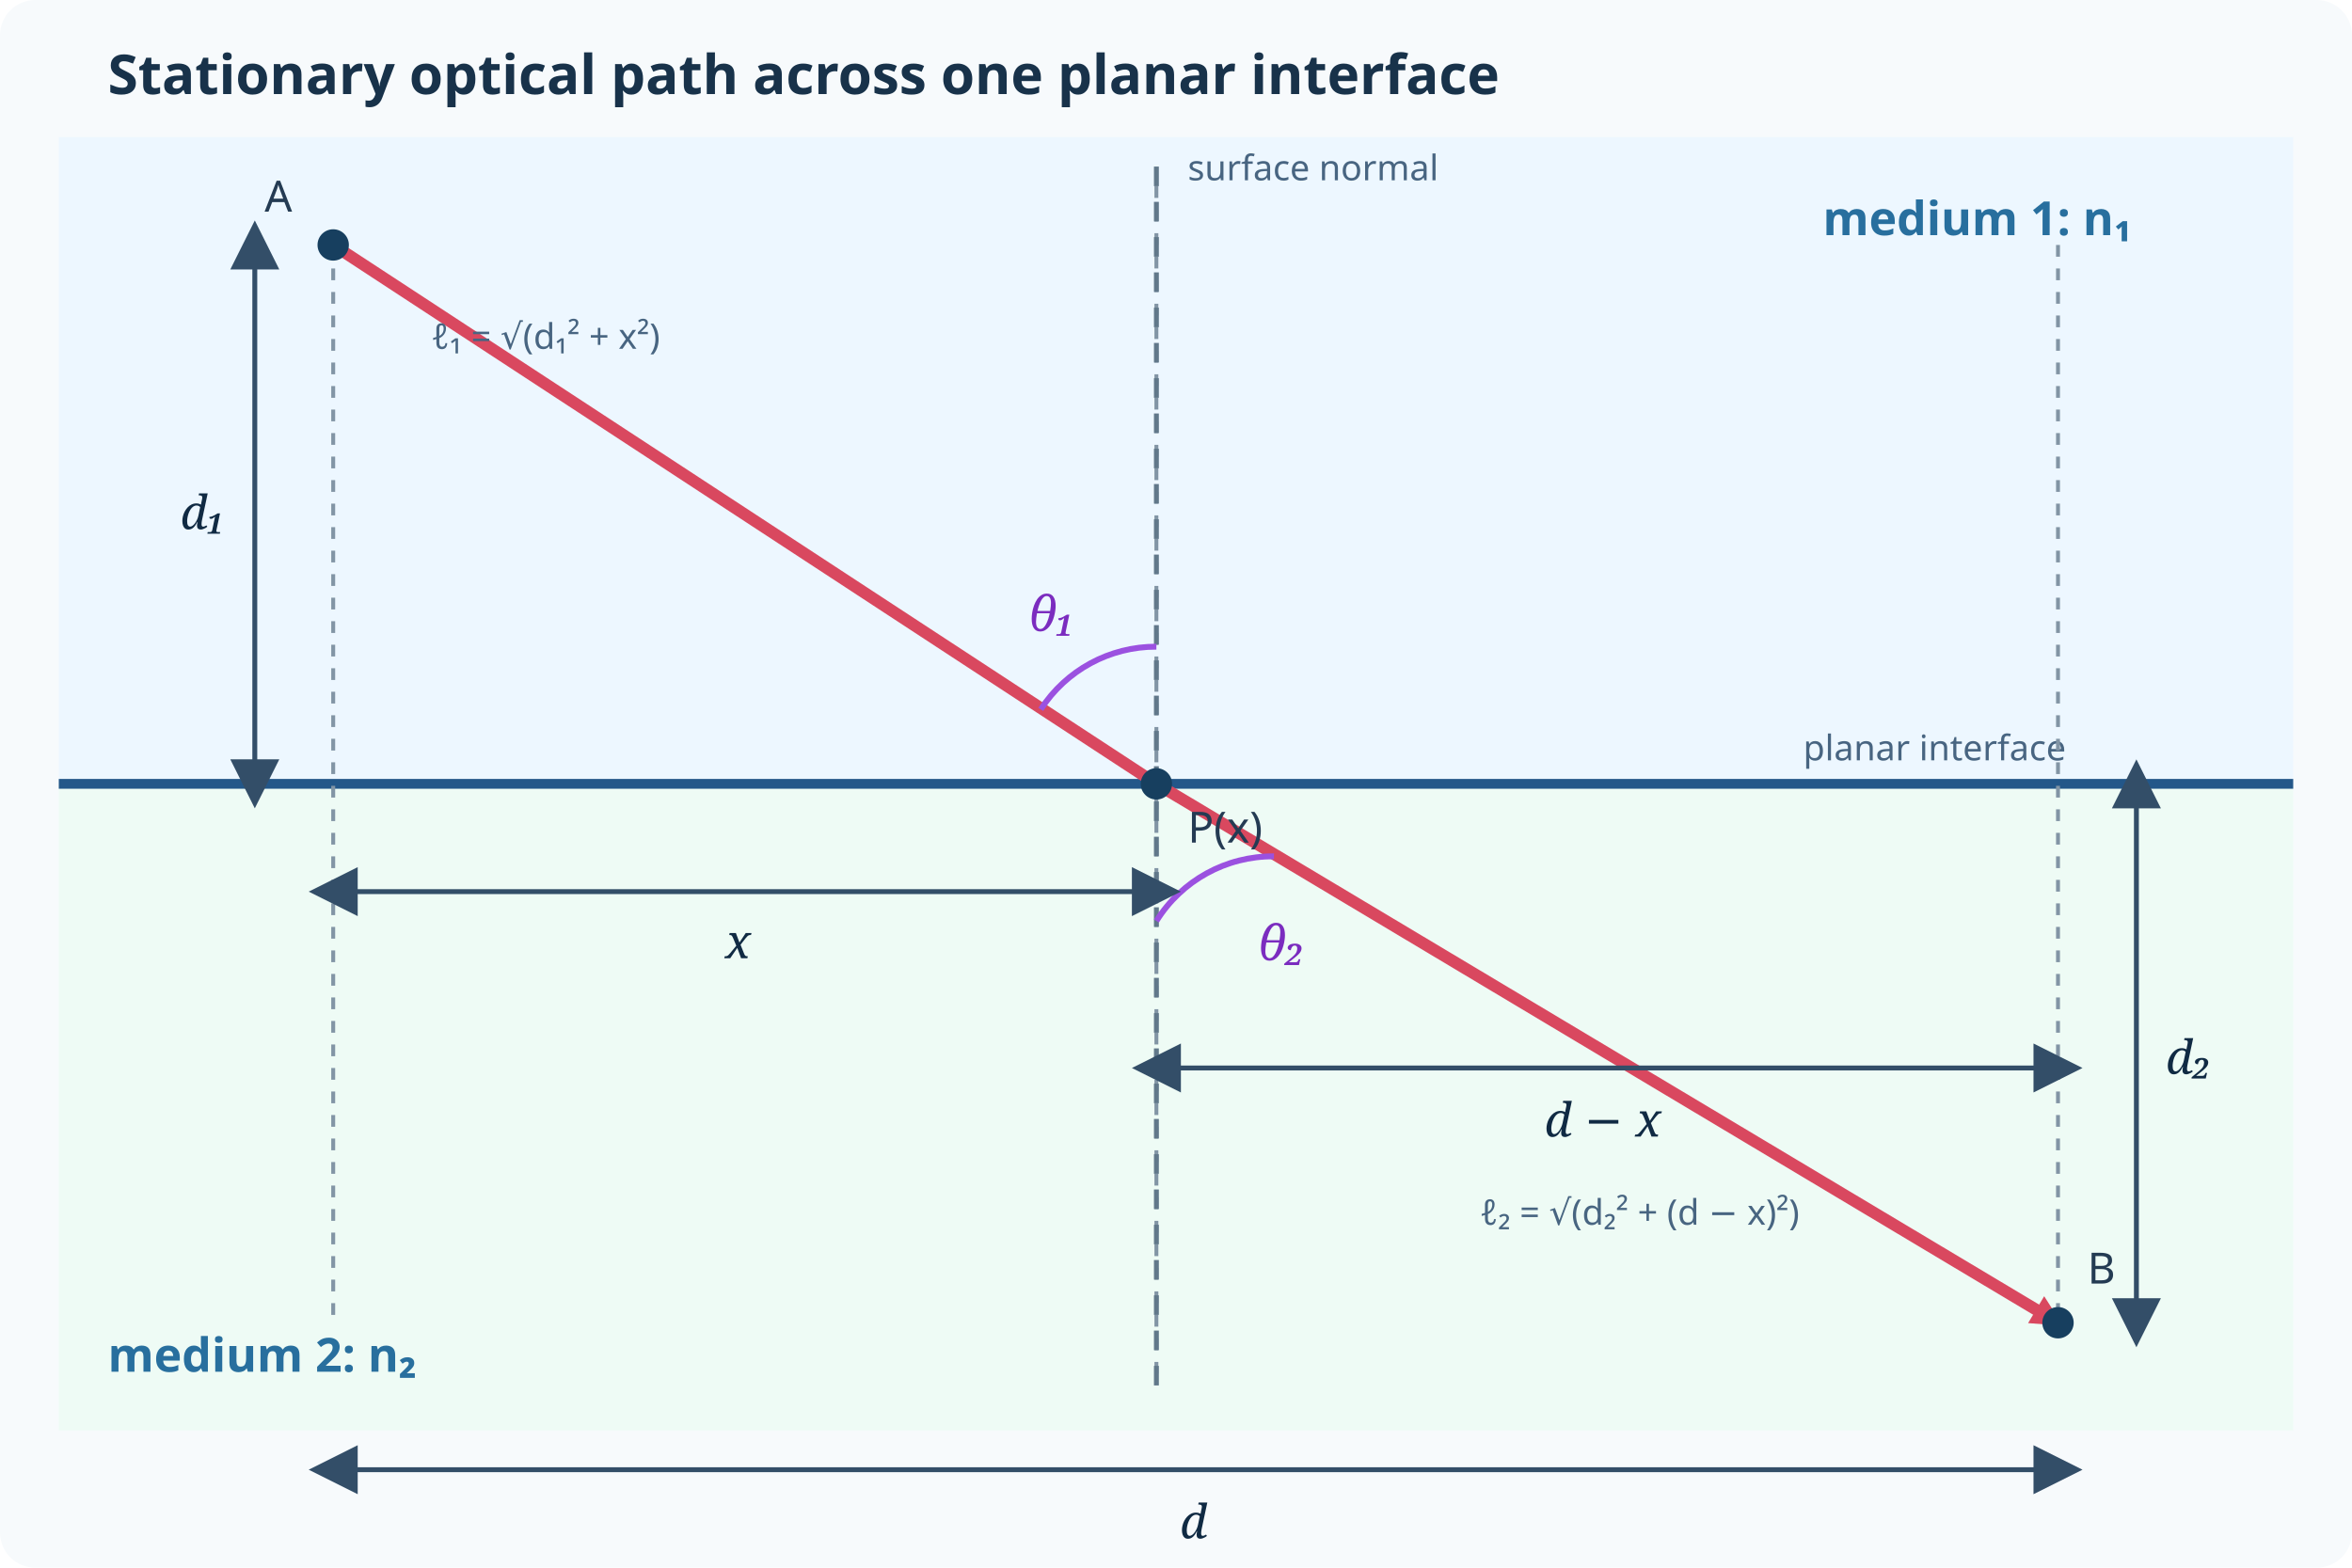
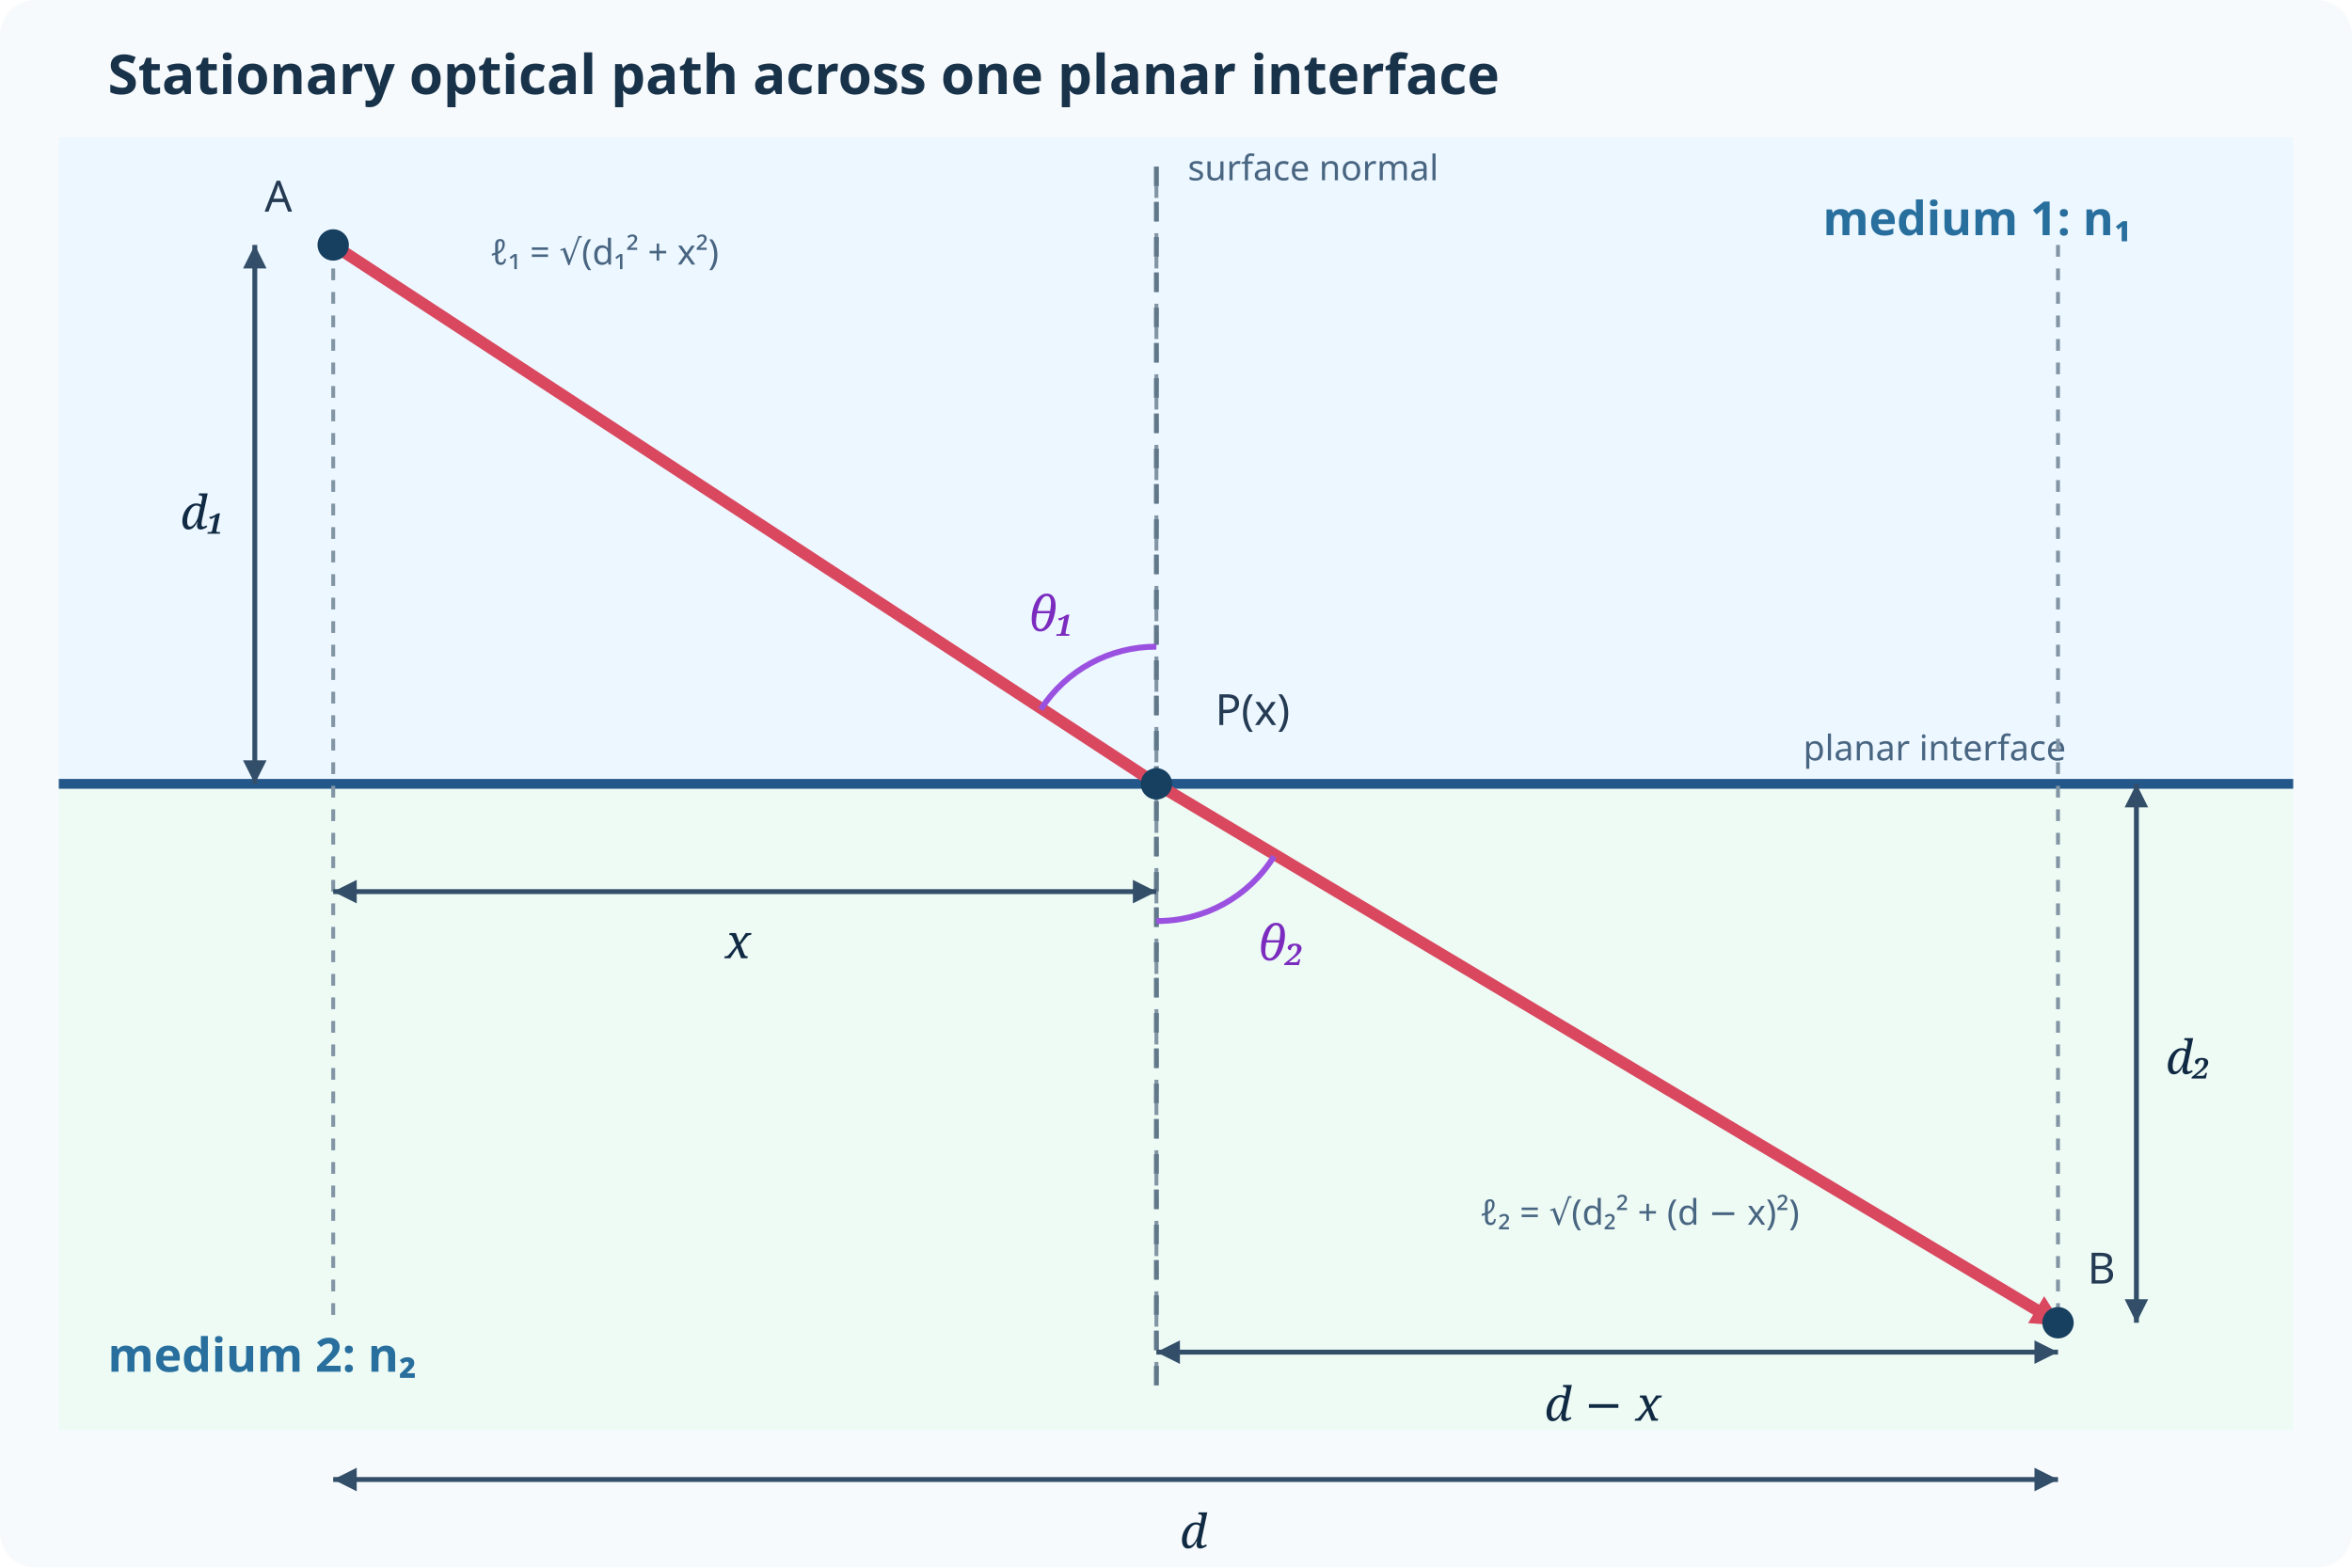
<svg xmlns="http://www.w3.org/2000/svg" width="1200" height="800" viewBox="0 0 1200 800" role="img" aria-labelledby="title desc">
  <defs>
    <style>
      .bg{fill:#f7fafc}.upper{fill:#edf7ff}.lower{fill:#eefbf5}.interface{stroke:#235789;stroke-width:5}.normal{stroke:#61788a;stroke-width:2.5;stroke-dasharray:10 8}.ray{fill:none;stroke:#d9485f;stroke-width:6;stroke-linecap:round;stroke-linejoin:round}.guide{stroke:#8295a5;stroke-width:2;stroke-dasharray:6 6}.measure{stroke:#334e68;stroke-width:2.5;marker-start:url(#arrow);marker-end:url(#arrow)}.arc{fill:none;stroke:#9b51e0;stroke-width:3}.point{fill:#173f5f}.head{font:700 28px sans-serif;fill:#18324a}.label{font:22px sans-serif;fill:#243b53}.math{font:italic 24px serif;fill:#102a43}.small{font:18px sans-serif;fill:#486581}.medium{font:700 24px sans-serif;fill:#286f9e}.theta{font:italic 25px serif;fill:#7b2cbf}
    </style>
-     <marker id="arrow" markerWidth="10" markerHeight="10" refX="5" refY="5" orient="auto-start-reverse">
-       <path d="M0,0 L10,5 L0,10 Z" fill="#334e68" />
+     <marker id="arrow" markerUnits="userSpaceOnUse" markerWidth="12" markerHeight="12" refX="12" refY="6" orient="auto-start-reverse">
+       <path d="M0,0 L12,6 L0,12 Z" fill="#334e68" />
    </marker>
    <marker id="rayArrow" markerUnits="userSpaceOnUse" markerWidth="16" markerHeight="16" refX="13" refY="8" orient="auto">
      <path d="M0,0 L16,8 L0,16 Z" fill="#d9485f" />
    </marker>
  </defs>
  <rect class="bg" width="1200" height="800" rx="18" />
  <rect class="upper" x="30" y="70" width="1140" height="330" />
  <rect class="lower" x="30" y="400" width="1140" height="330" />
  <text class="head" x="55" y="48">Stationary optical path across one planar interface</text>
  <line class="interface" x1="30" y1="400" x2="1170" y2="400" />
  <text class="medium" x="930" y="120">medium 1: n₁</text>
  <text class="medium" x="55" y="700">medium 2: n₂</text>
  <text class="small" x="920" y="388">planar interface</text>
  <line class="guide" x1="170" y1="125" x2="170" y2="675" />
  <line class="guide" x1="590" y1="95" x2="590" y2="705" />
  <line class="guide" x1="1050" y1="125" x2="1050" y2="675" />
  <line class="normal" x1="590" y1="85" x2="590" y2="715" />
  <text class="small" x="606" y="92">surface normal</text>
  <path class="ray" marker-end="url(#rayArrow)" d="M170 125 L590 400 L1050 675" />
  <circle class="point" cx="170" cy="125" r="8" />
  <circle class="point" cx="590" cy="400" r="8" />
  <circle class="point" cx="1050" cy="675" r="8" />
  <text class="label" x="135" y="108">A</text>
-   <text class="label" x="606" y="430">P(x)</text>
+   <text class="label" x="620" y="370">P(x)</text>
  <text class="label" x="1065" y="655">B</text>
  <path class="arc" d="M590 330 A70 70 0 0 0 531 362" />
-   <path class="arc" d="M590 470 A70 70 0 0 1 650 437" />
+   <path class="arc" d="M590 470 A70 70 0 0 0 650 437" />
  <text class="theta" x="525" y="322">θ₁</text>
  <text class="theta" x="642" y="490">θ₂</text>
  <line class="measure" x1="130" y1="125" x2="130" y2="400" />
  <text class="math" x="92" y="270">d₁</text>
  <line class="measure" x1="1090" y1="400" x2="1090" y2="675" />
  <text class="math" x="1105" y="548">d₂</text>
  <line class="measure" x1="170" y1="455" x2="590" y2="455" />
  <text class="math" x="370" y="489">x</text>
-   <line class="measure" x1="590" y1="545" x2="1050" y2="545" />
-   <text class="math" x="788" y="580">d − x</text>
-   <line class="measure" x1="170" y1="750" x2="1050" y2="750" />
-   <text class="math" x="602" y="785">d</text>
-   <text class="small" x="220" y="178">ℓ₁ = √(d₁² + x²)</text>
+   <line class="measure" x1="590" y1="690" x2="1050" y2="690" />
+   <text class="math" x="788" y="725">d − x</text>
+   <line class="measure" x1="170" y1="755" x2="1050" y2="755" />
+   <text class="math" x="602" y="790">d</text>
+   <text class="small" x="250" y="135">ℓ₁ = √(d₁² + x²)</text>
  <text class="small" x="755" y="625">ℓ₂ = √(d₂² + (d − x)²)</text>
</svg>
